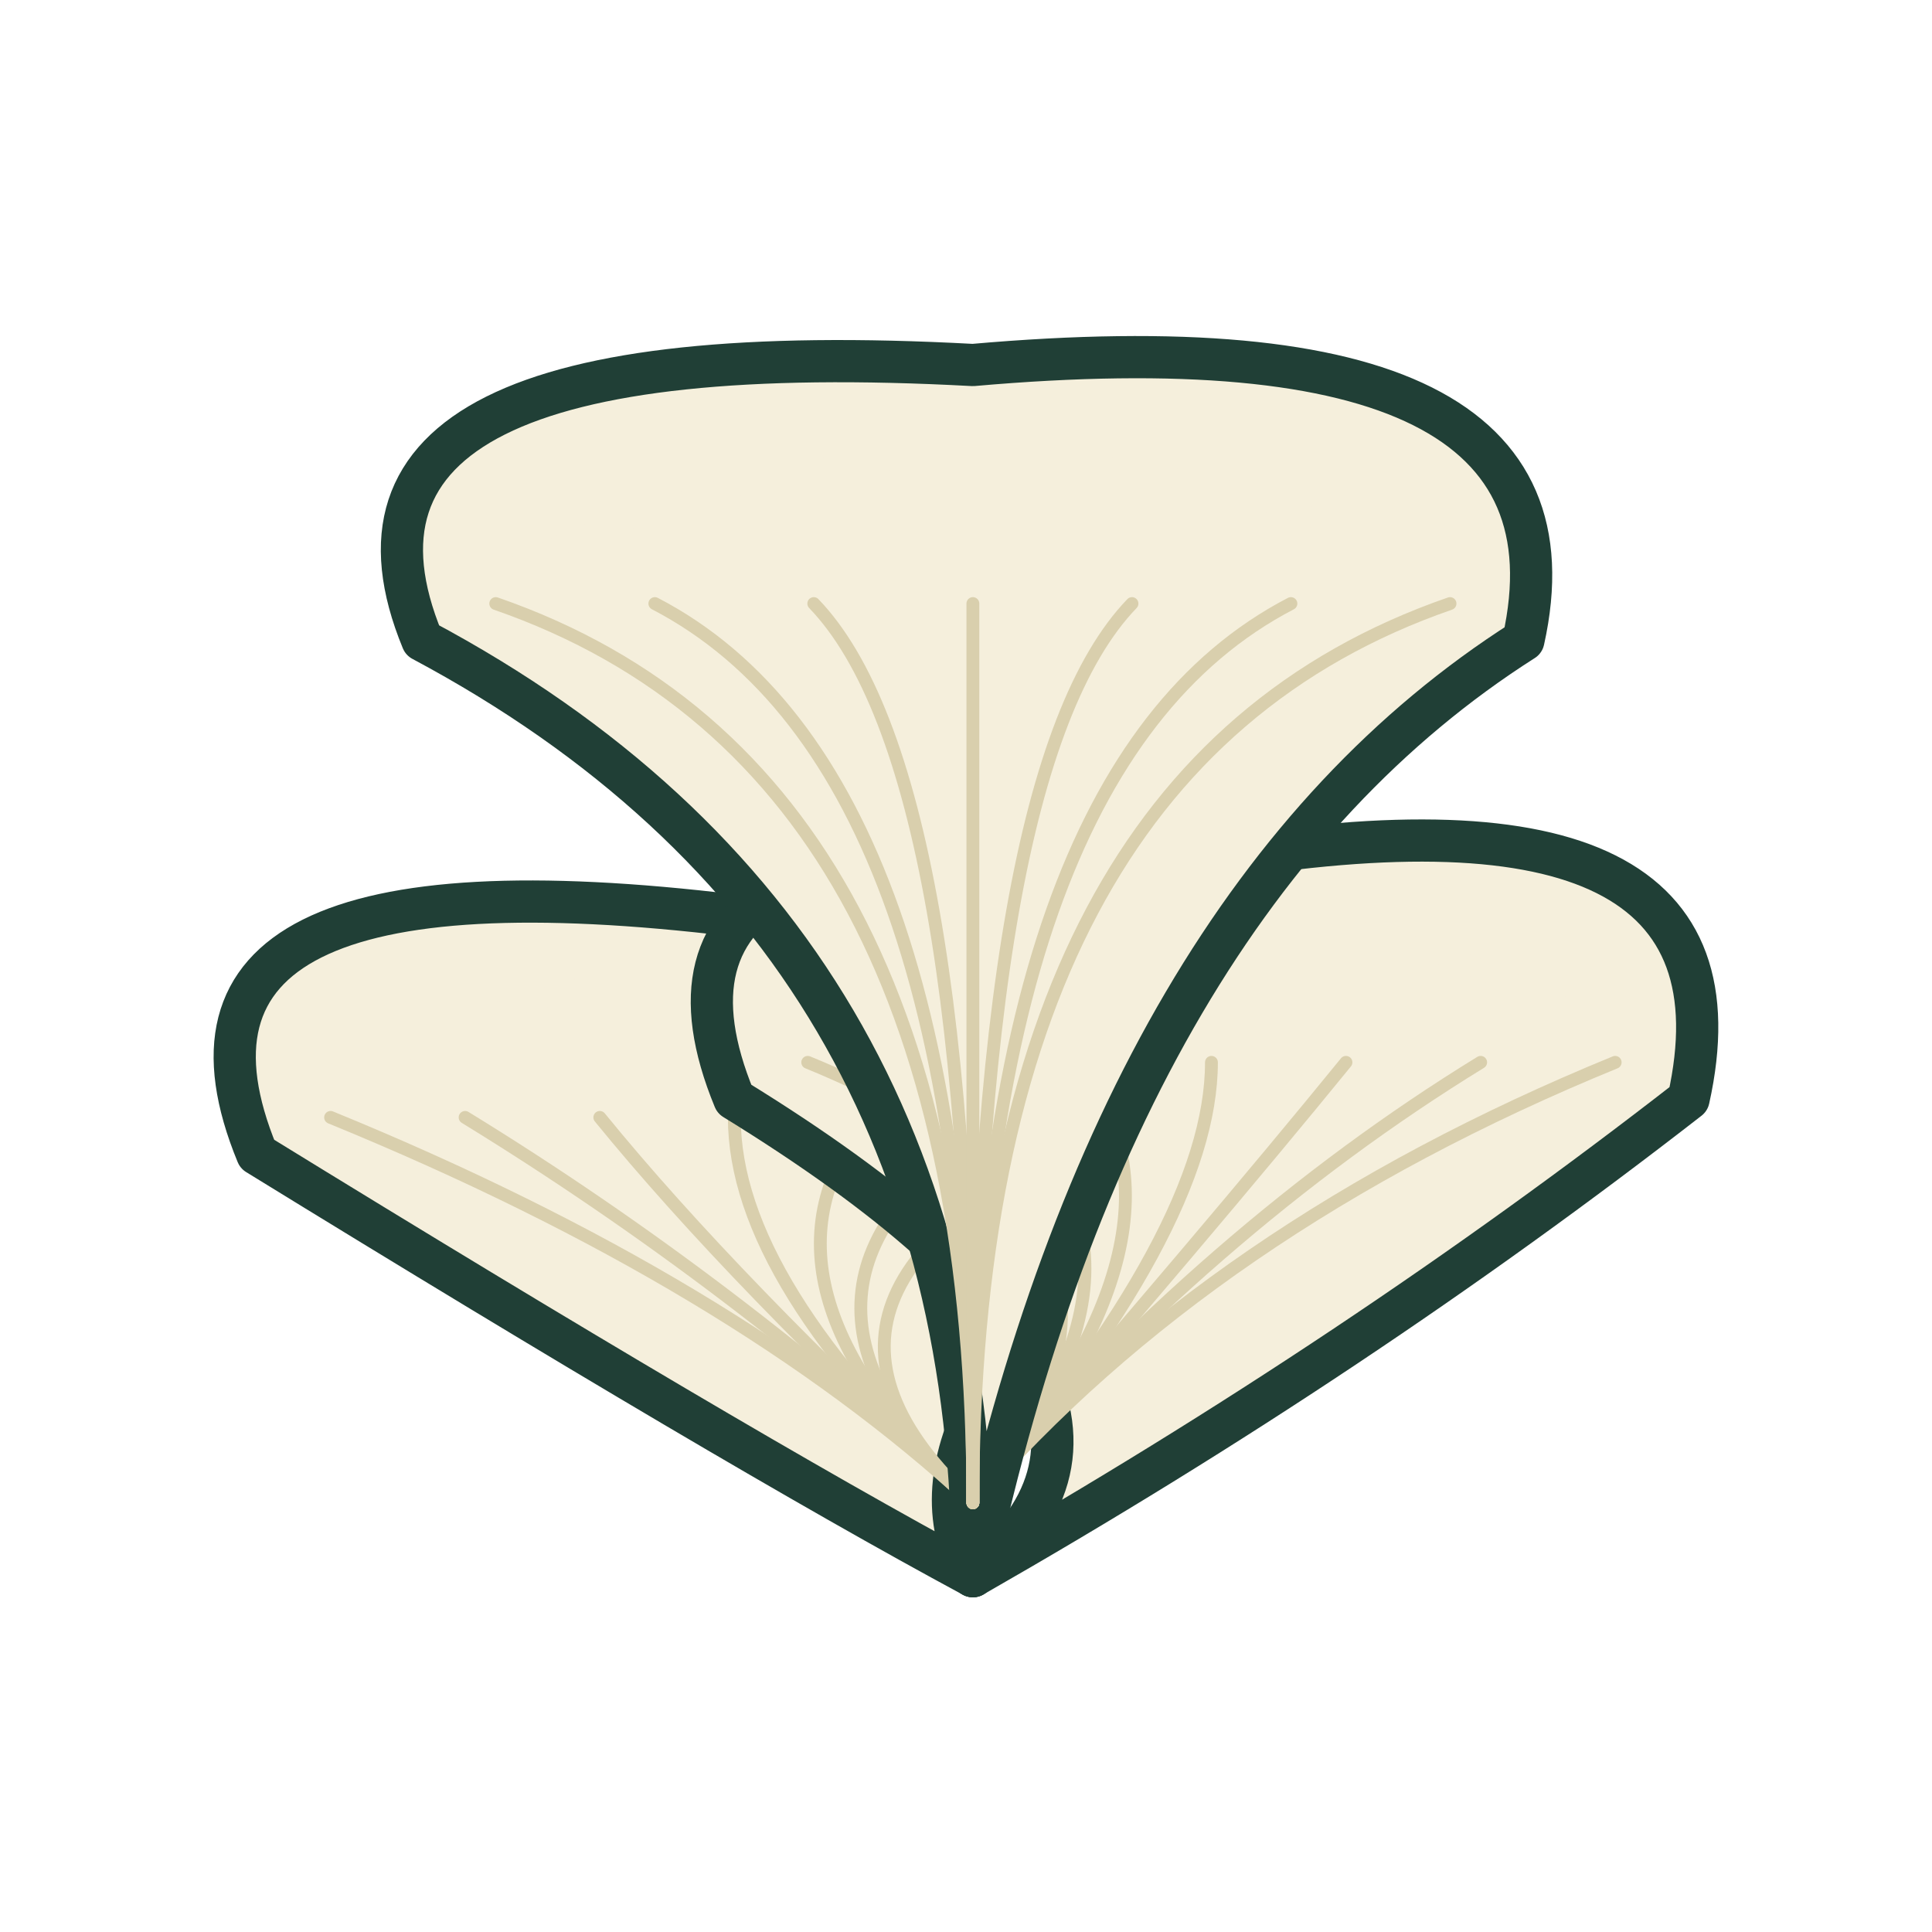
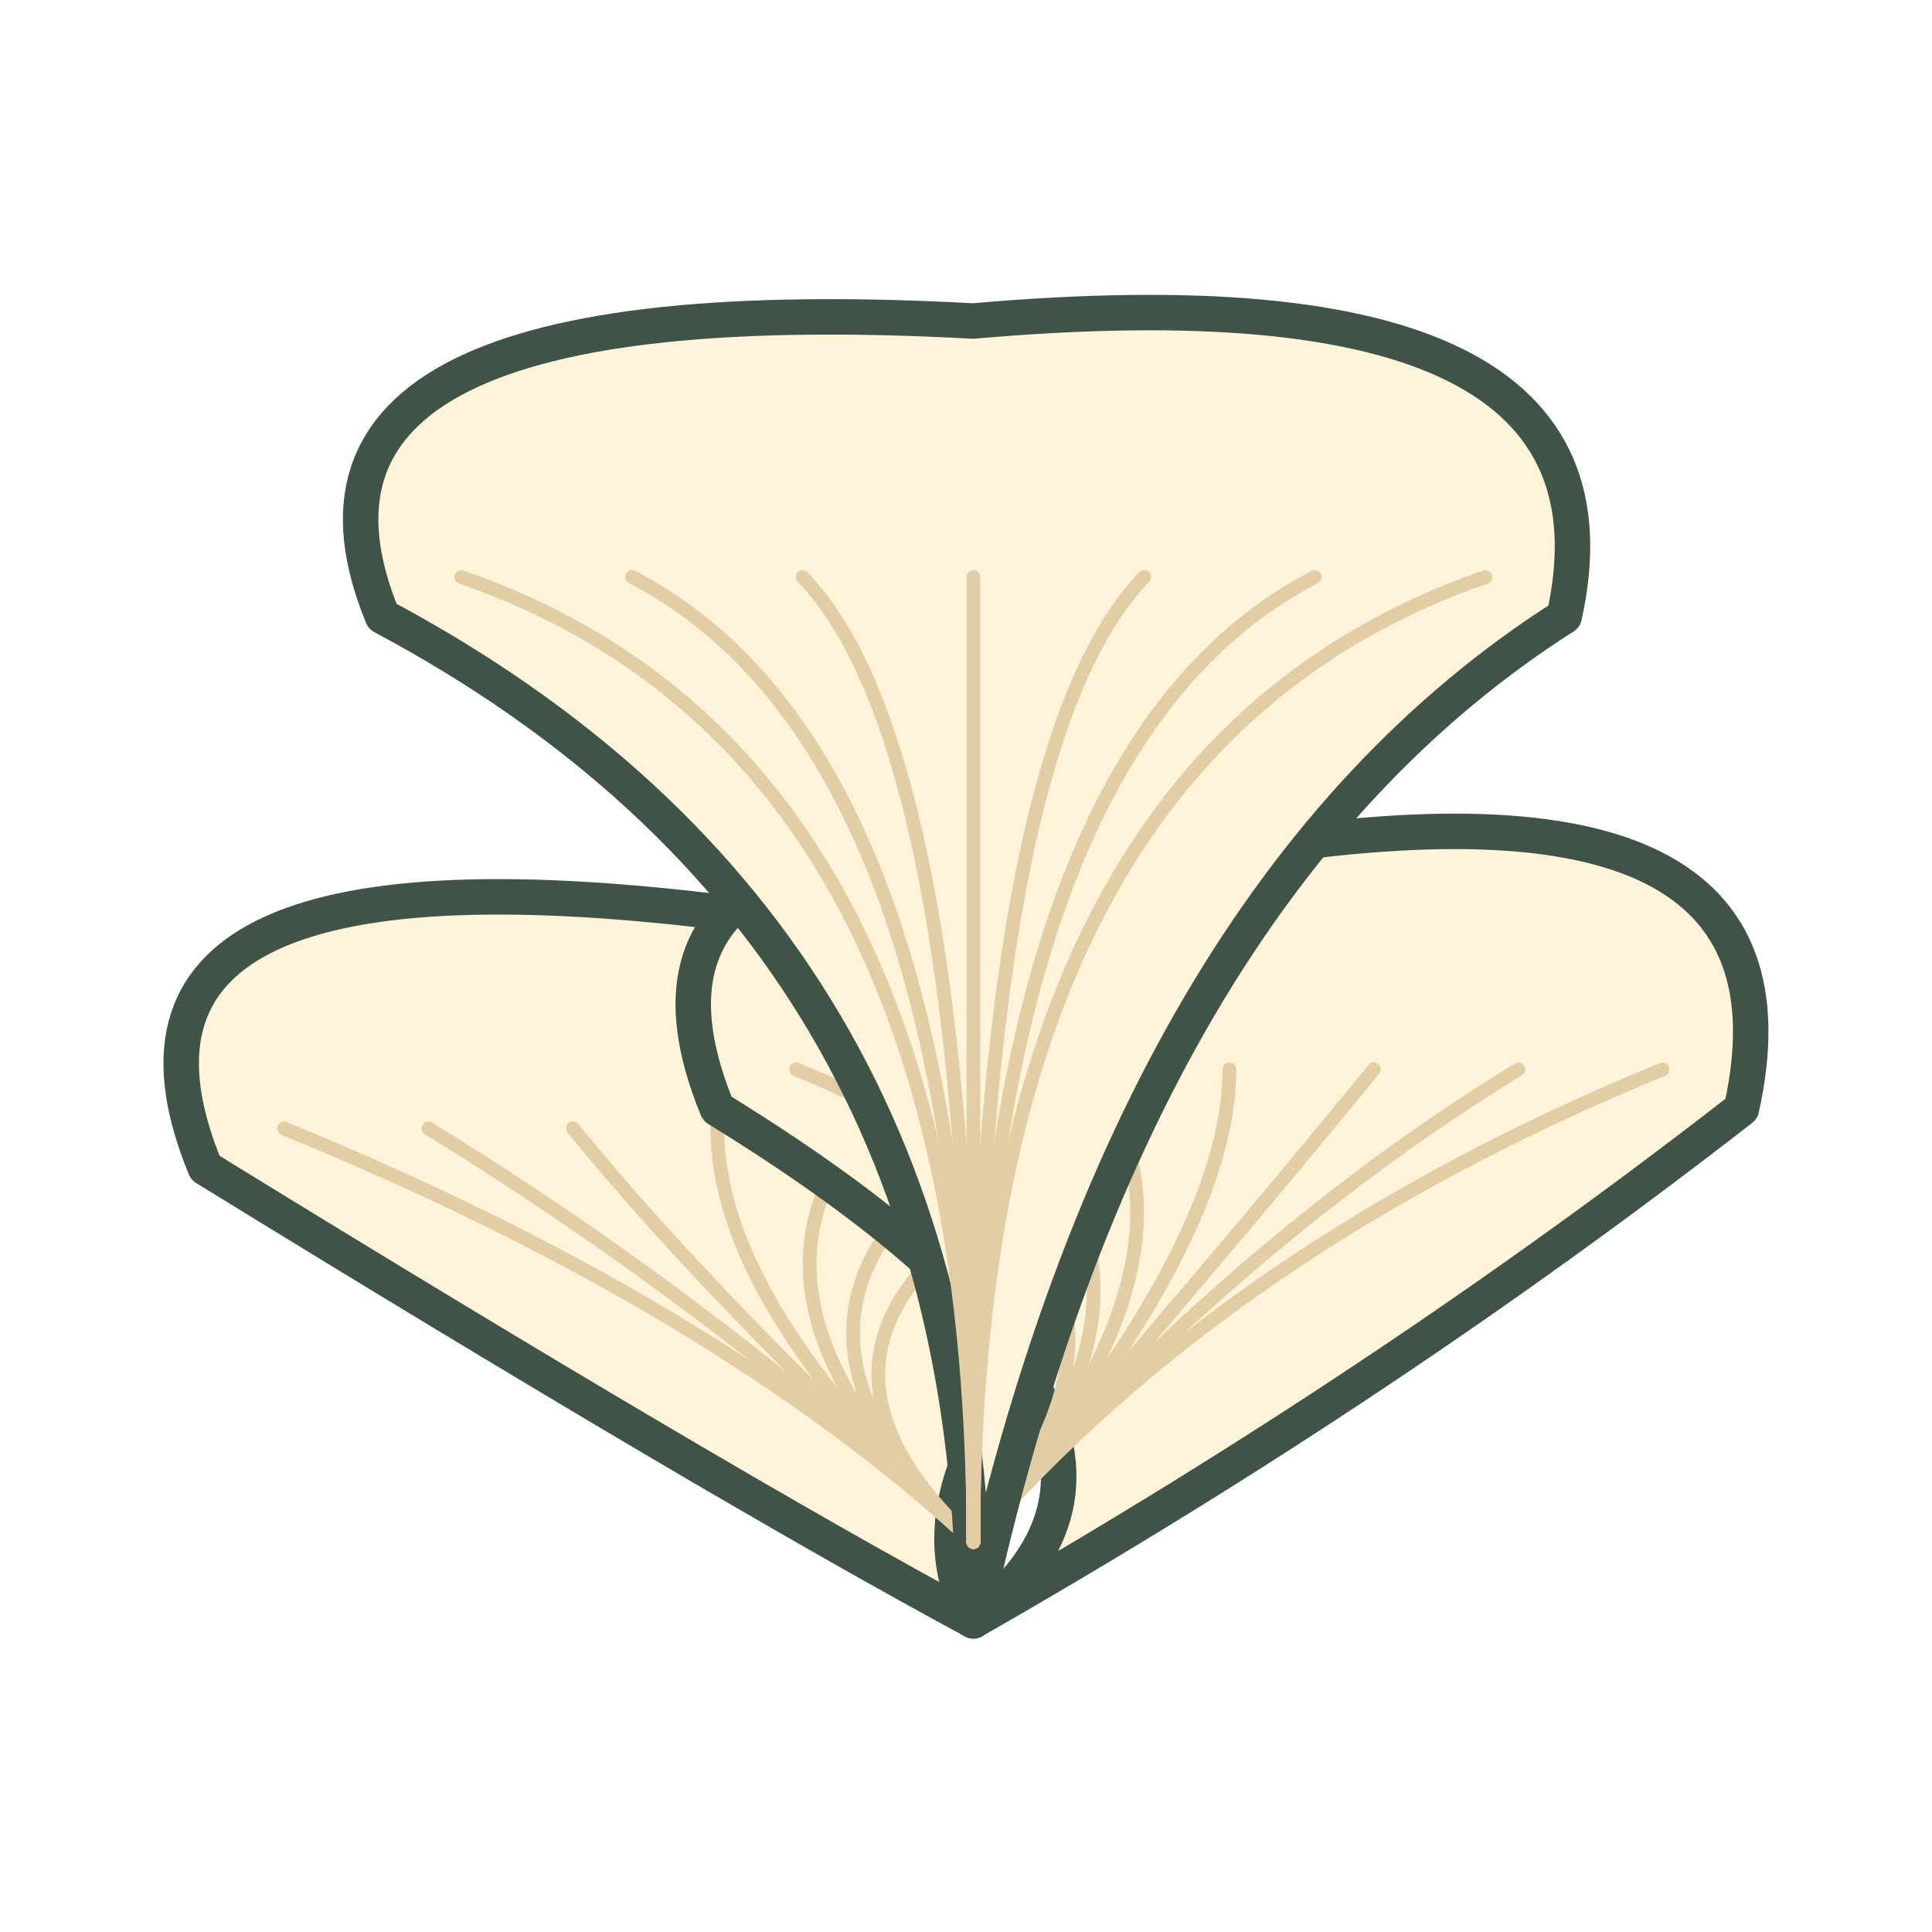
<svg xmlns="http://www.w3.org/2000/svg" width="96" height="96" viewBox="0 0 96 96">
-   <g transform="translate(5.48499 2.63546) rotate(0) scale(0.91185 0.91185)">
-     <path d="M 47 83 Q 34 76 8 60 Q 1 43 34 47 Q 64 42 60 60 Q 42 74 47 83 Z" fill="#F5EFDC" stroke="#203F36" stroke-width="2.3" stroke-linecap="round" stroke-linejoin="round" />
-     <path d="M 47 79 Q 34 67 12.00 58" fill="none" stroke="#D9CFAD" stroke-width="0.7" stroke-linecap="round" stroke-linejoin="round" />
-     <path d="M 47 79 Q 34 67 19.33 58" fill="none" stroke="#D9CFAD" stroke-width="0.7" stroke-linecap="round" stroke-linejoin="round" />
-     <path d="M 47 79 Q 34 67 26.67 58" fill="none" stroke="#D9CFAD" stroke-width="0.7" stroke-linecap="round" stroke-linejoin="round" />
-     <path d="M 47 79 Q 34 67 34.00 58" fill="none" stroke="#D9CFAD" stroke-width="0.7" stroke-linecap="round" stroke-linejoin="round" />
-     <path d="M 47 79 Q 34 67 41.33 58" fill="none" stroke="#D9CFAD" stroke-width="0.7" stroke-linecap="round" stroke-linejoin="round" />
-     <path d="M 47 79 Q 34 67 48.67 58" fill="none" stroke="#D9CFAD" stroke-width="0.7" stroke-linecap="round" stroke-linejoin="round" />
-     <path d="M 47 79 Q 34 67 56.00 58" fill="none" stroke="#D9CFAD" stroke-width="0.7" stroke-linecap="round" stroke-linejoin="round" />
-     <path d="M 13 56 Q 34 44 55 56" fill="none" stroke="#F5EFDC" stroke-width="1.1" stroke-linecap="round" stroke-linejoin="round" />
-     <path d="M 47 83 Q 60 73 34 57 Q 27 40 60 44 Q 90 39 86 57 Q 68 71 47 83 Z" fill="#F5EFDC" stroke="#203F36" stroke-width="2.3" stroke-linecap="round" stroke-linejoin="round" />
-     <path d="M 47 79 Q 60 64 38.00 55" fill="none" stroke="#D9CFAD" stroke-width="0.7" stroke-linecap="round" stroke-linejoin="round" />
-     <path d="M 47 79 Q 60 64 45.33 55" fill="none" stroke="#D9CFAD" stroke-width="0.7" stroke-linecap="round" stroke-linejoin="round" />
-     <path d="M 47 79 Q 60 64 52.67 55" fill="none" stroke="#D9CFAD" stroke-width="0.7" stroke-linecap="round" stroke-linejoin="round" />
-     <path d="M 47 79 Q 60 64 60.00 55" fill="none" stroke="#D9CFAD" stroke-width="0.7" stroke-linecap="round" stroke-linejoin="round" />
-     <path d="M 47 79 Q 60 64 67.33 55" fill="none" stroke="#D9CFAD" stroke-width="0.7" stroke-linecap="round" stroke-linejoin="round" />
-     <path d="M 47 79 Q 60 64 74.67 55" fill="none" stroke="#D9CFAD" stroke-width="0.7" stroke-linecap="round" stroke-linejoin="round" />
-     <path d="M 47 79 Q 60 64 82.00 55" fill="none" stroke="#D9CFAD" stroke-width="0.7" stroke-linecap="round" stroke-linejoin="round" />
-     <path d="M 39 53 Q 60 41 81 53" fill="none" stroke="#F5EFDC" stroke-width="1.1" stroke-linecap="round" stroke-linejoin="round" />
-     <path d="M 47 83 Q 47 48 17 32 Q 10 15 47 17 Q 81 14 77 32 Q 55 46 47 83 Z" fill="#F5EFDC" stroke="#203F36" stroke-width="2.3" stroke-linecap="round" stroke-linejoin="round" />
-     <path d="M 47 79 Q 47 39 21.00 30" fill="none" stroke="#D9CFAD" stroke-width="0.7" stroke-linecap="round" stroke-linejoin="round" />
-     <path d="M 47 79 Q 47 39 29.67 30" fill="none" stroke="#D9CFAD" stroke-width="0.7" stroke-linecap="round" stroke-linejoin="round" />
-     <path d="M 47 79 Q 47 39 38.33 30" fill="none" stroke="#D9CFAD" stroke-width="0.7" stroke-linecap="round" stroke-linejoin="round" />
-     <path d="M 47 79 Q 47 39 47.00 30" fill="none" stroke="#D9CFAD" stroke-width="0.7" stroke-linecap="round" stroke-linejoin="round" />
-     <path d="M 47 79 Q 47 39 55.67 30" fill="none" stroke="#D9CFAD" stroke-width="0.7" stroke-linecap="round" stroke-linejoin="round" />
-     <path d="M 47 79 Q 47 39 64.33 30" fill="none" stroke="#D9CFAD" stroke-width="0.7" stroke-linecap="round" stroke-linejoin="round" />
-     <path d="M 47 79 Q 47 39 73.00 30" fill="none" stroke="#D9CFAD" stroke-width="0.7" stroke-linecap="round" stroke-linejoin="round" />
-     <path d="M 22 28 Q 47 16 72 28" fill="none" stroke="#F5EFDC" stroke-width="1.1" stroke-linecap="round" stroke-linejoin="round" />
+   <g transform="translate(2.37324 -0.68485) rotate(0) scale(0.97859 0.97859)">
+     <path d="M 47 83 Q 34 76 8 60 Q 1 43 34 47 Q 64 42 60 60 Q 42 74 47 83 Z" fill="#FFF3DA" stroke="#405347" stroke-width="1.8" stroke-linecap="round" stroke-linejoin="round" />
+     <path d="M 47 79 Q 34 67 12.00 58" fill="none" stroke="#E3CDA5" stroke-width="0.7" stroke-linecap="round" stroke-linejoin="round" />
+     <path d="M 47 79 Q 34 67 19.33 58" fill="none" stroke="#E3CDA5" stroke-width="0.7" stroke-linecap="round" stroke-linejoin="round" />
+     <path d="M 47 79 Q 34 67 26.67 58" fill="none" stroke="#E3CDA5" stroke-width="0.7" stroke-linecap="round" stroke-linejoin="round" />
+     <path d="M 47 79 Q 34 67 34.00 58" fill="none" stroke="#E3CDA5" stroke-width="0.7" stroke-linecap="round" stroke-linejoin="round" />
+     <path d="M 47 79 Q 34 67 41.33 58" fill="none" stroke="#E3CDA5" stroke-width="0.7" stroke-linecap="round" stroke-linejoin="round" />
+     <path d="M 47 79 Q 34 67 48.67 58" fill="none" stroke="#E3CDA5" stroke-width="0.7" stroke-linecap="round" stroke-linejoin="round" />
+     <path d="M 47 79 Q 34 67 56.00 58" fill="none" stroke="#E3CDA5" stroke-width="0.7" stroke-linecap="round" stroke-linejoin="round" />
+     <path d="M 13 56 Q 34 44 55 56" fill="none" stroke="#FFF3DA" stroke-width="1.1" stroke-linecap="round" stroke-linejoin="round" />
+     <path d="M 47 83 Q 60 73 34 57 Q 27 40 60 44 Q 90 39 86 57 Q 68 71 47 83 Z" fill="#FFF3DA" stroke="#405347" stroke-width="1.8" stroke-linecap="round" stroke-linejoin="round" />
+     <path d="M 47 79 Q 60 64 38.00 55" fill="none" stroke="#E3CDA5" stroke-width="0.7" stroke-linecap="round" stroke-linejoin="round" />
+     <path d="M 47 79 Q 60 64 45.33 55" fill="none" stroke="#E3CDA5" stroke-width="0.7" stroke-linecap="round" stroke-linejoin="round" />
+     <path d="M 47 79 Q 60 64 52.67 55" fill="none" stroke="#E3CDA5" stroke-width="0.7" stroke-linecap="round" stroke-linejoin="round" />
+     <path d="M 47 79 Q 60 64 60.00 55" fill="none" stroke="#E3CDA5" stroke-width="0.7" stroke-linecap="round" stroke-linejoin="round" />
+     <path d="M 47 79 Q 60 64 67.33 55" fill="none" stroke="#E3CDA5" stroke-width="0.7" stroke-linecap="round" stroke-linejoin="round" />
+     <path d="M 47 79 Q 60 64 74.67 55" fill="none" stroke="#E3CDA5" stroke-width="0.7" stroke-linecap="round" stroke-linejoin="round" />
+     <path d="M 47 79 Q 60 64 82.00 55" fill="none" stroke="#E3CDA5" stroke-width="0.7" stroke-linecap="round" stroke-linejoin="round" />
+     <path d="M 39 53 Q 60 41 81 53" fill="none" stroke="#FFF3DA" stroke-width="1.1" stroke-linecap="round" stroke-linejoin="round" />
+     <path d="M 47 83 Q 47 48 17 32 Q 10 15 47 17 Q 81 14 77 32 Q 55 46 47 83 Z" fill="#FFF3DA" stroke="#405347" stroke-width="1.8" stroke-linecap="round" stroke-linejoin="round" />
+     <path d="M 47 79 Q 47 39 21.00 30" fill="none" stroke="#E3CDA5" stroke-width="0.7" stroke-linecap="round" stroke-linejoin="round" />
+     <path d="M 47 79 Q 47 39 29.67 30" fill="none" stroke="#E3CDA5" stroke-width="0.7" stroke-linecap="round" stroke-linejoin="round" />
+     <path d="M 47 79 Q 47 39 38.33 30" fill="none" stroke="#E3CDA5" stroke-width="0.7" stroke-linecap="round" stroke-linejoin="round" />
+     <path d="M 47 79 Q 47 39 47.00 30" fill="none" stroke="#E3CDA5" stroke-width="0.7" stroke-linecap="round" stroke-linejoin="round" />
+     <path d="M 47 79 Q 47 39 55.67 30" fill="none" stroke="#E3CDA5" stroke-width="0.7" stroke-linecap="round" stroke-linejoin="round" />
+     <path d="M 47 79 Q 47 39 64.33 30" fill="none" stroke="#E3CDA5" stroke-width="0.7" stroke-linecap="round" stroke-linejoin="round" />
+     <path d="M 47 79 Q 47 39 73.00 30" fill="none" stroke="#E3CDA5" stroke-width="0.7" stroke-linecap="round" stroke-linejoin="round" />
+     <path d="M 22 28 Q 47 16 72 28" fill="none" stroke="#FFF3DA" stroke-width="1.1" stroke-linecap="round" stroke-linejoin="round" />
  </g>
</svg>
